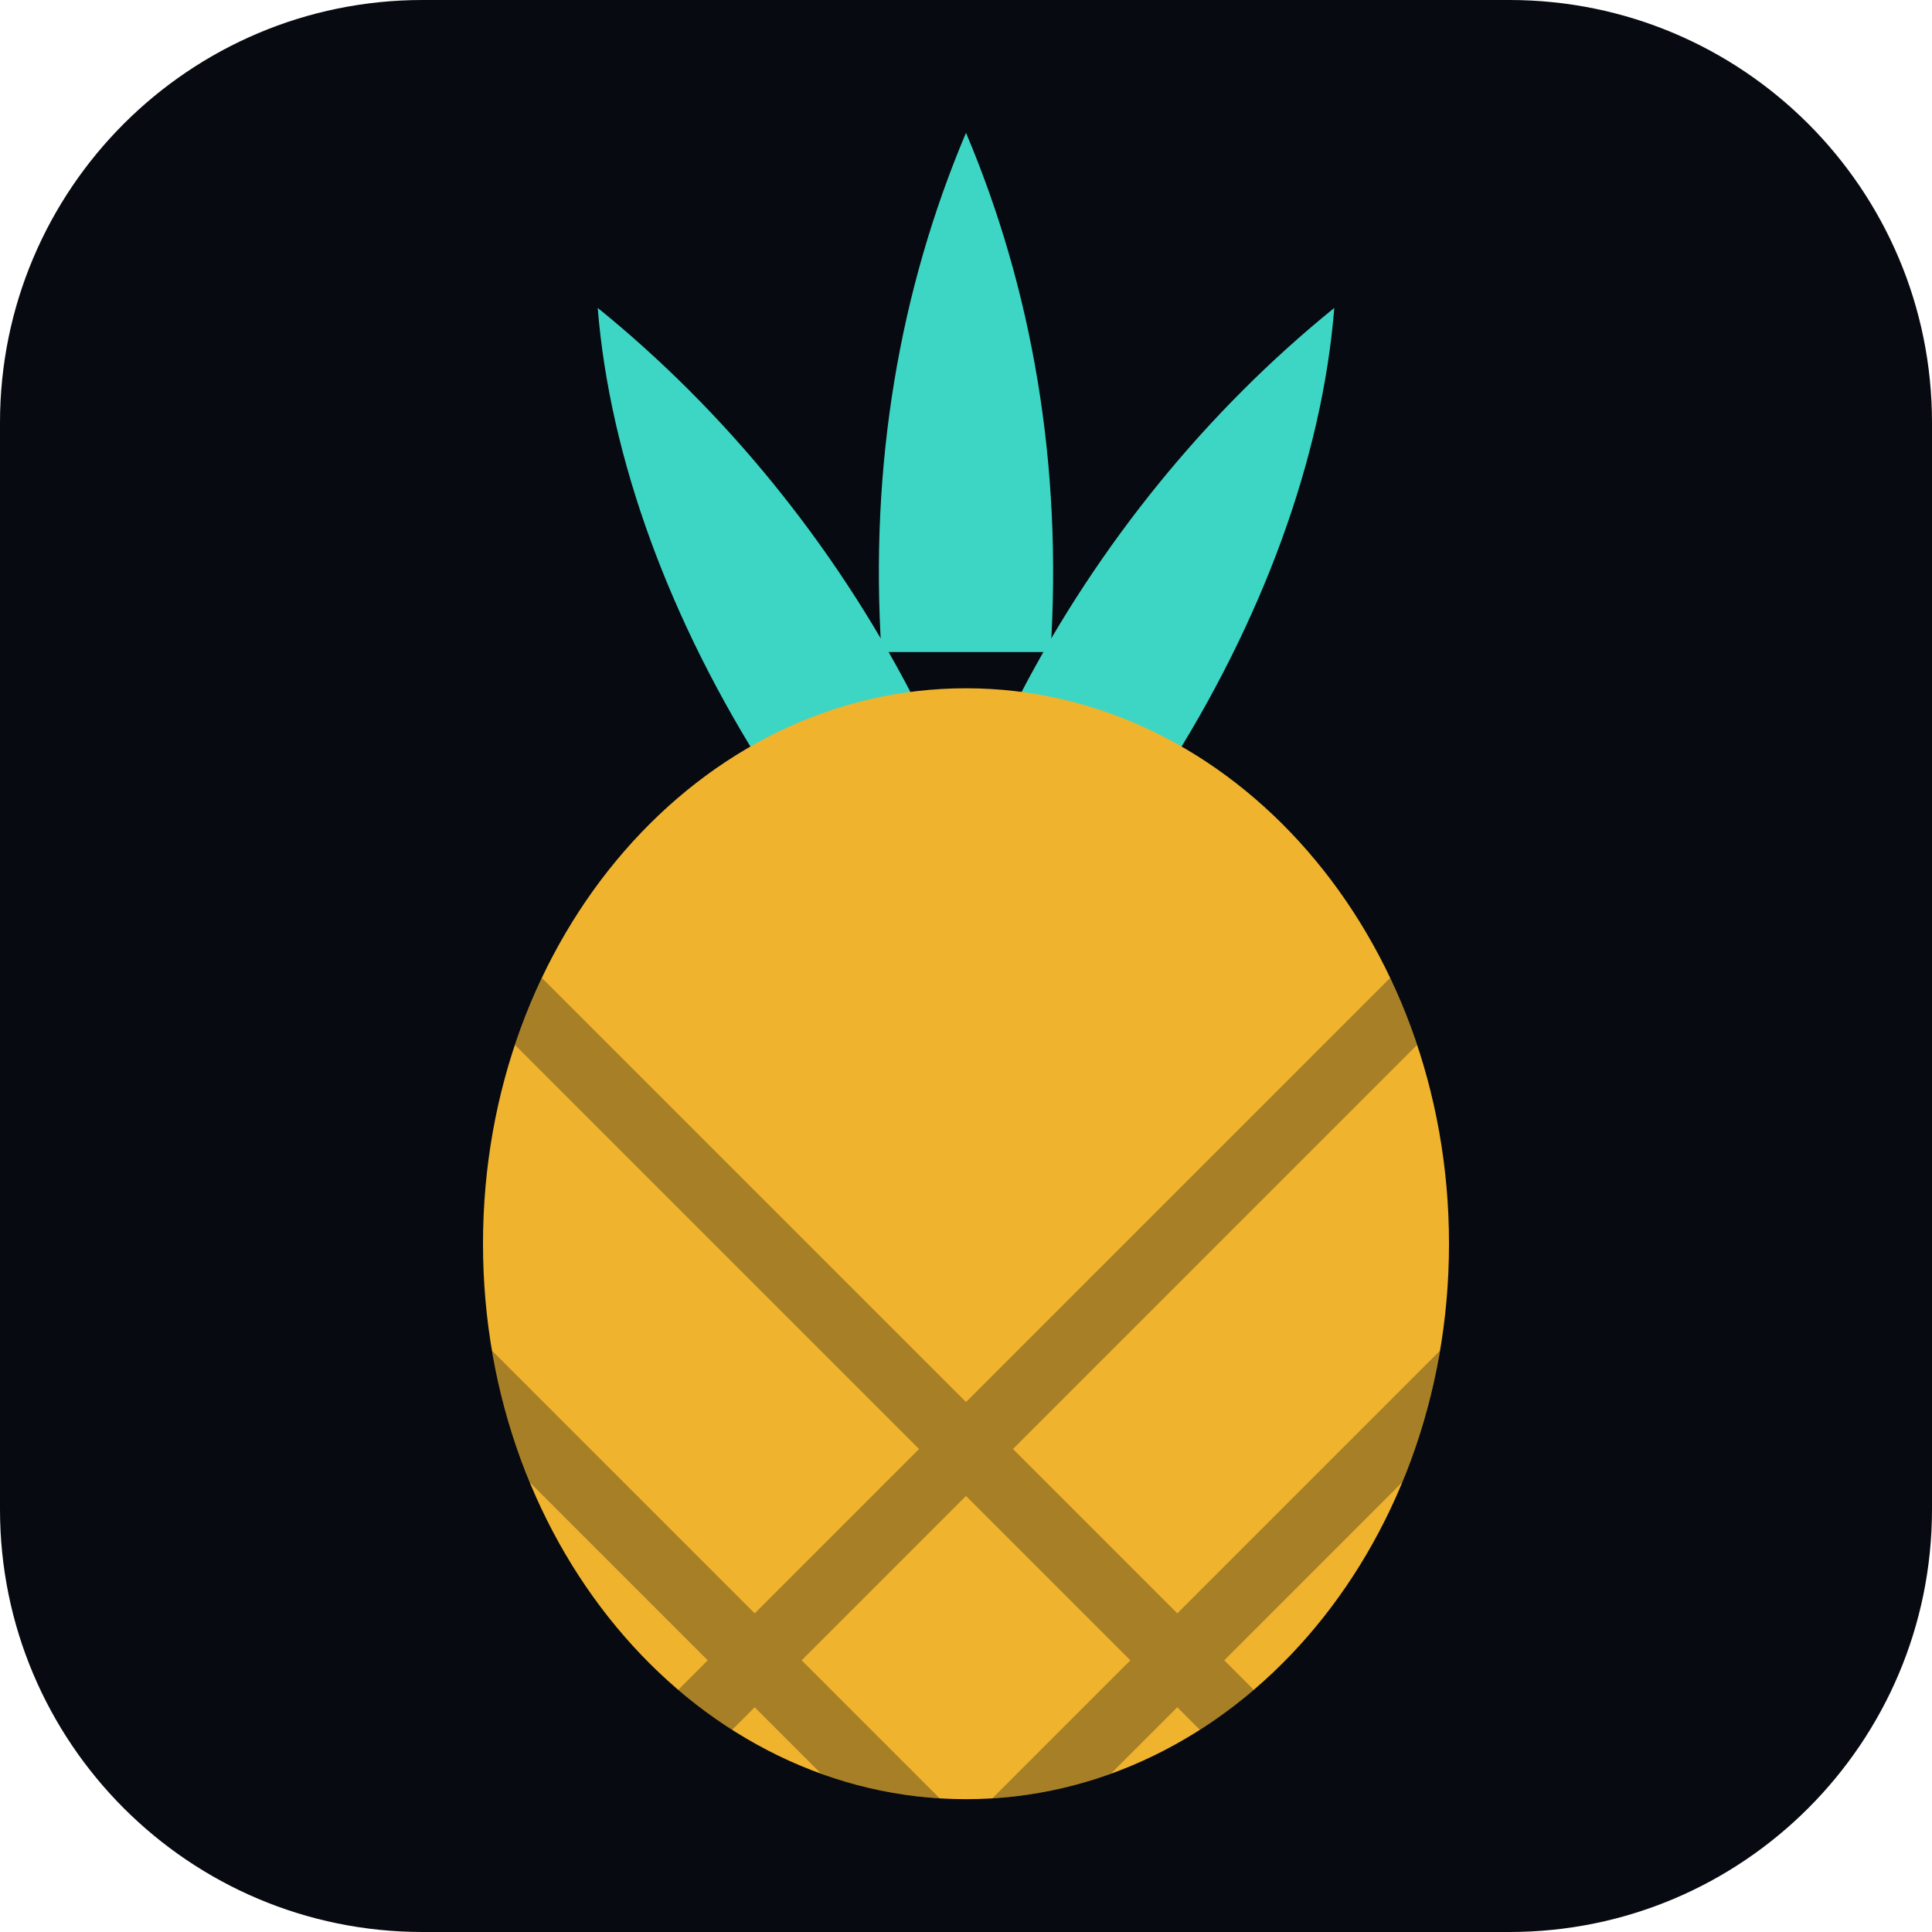
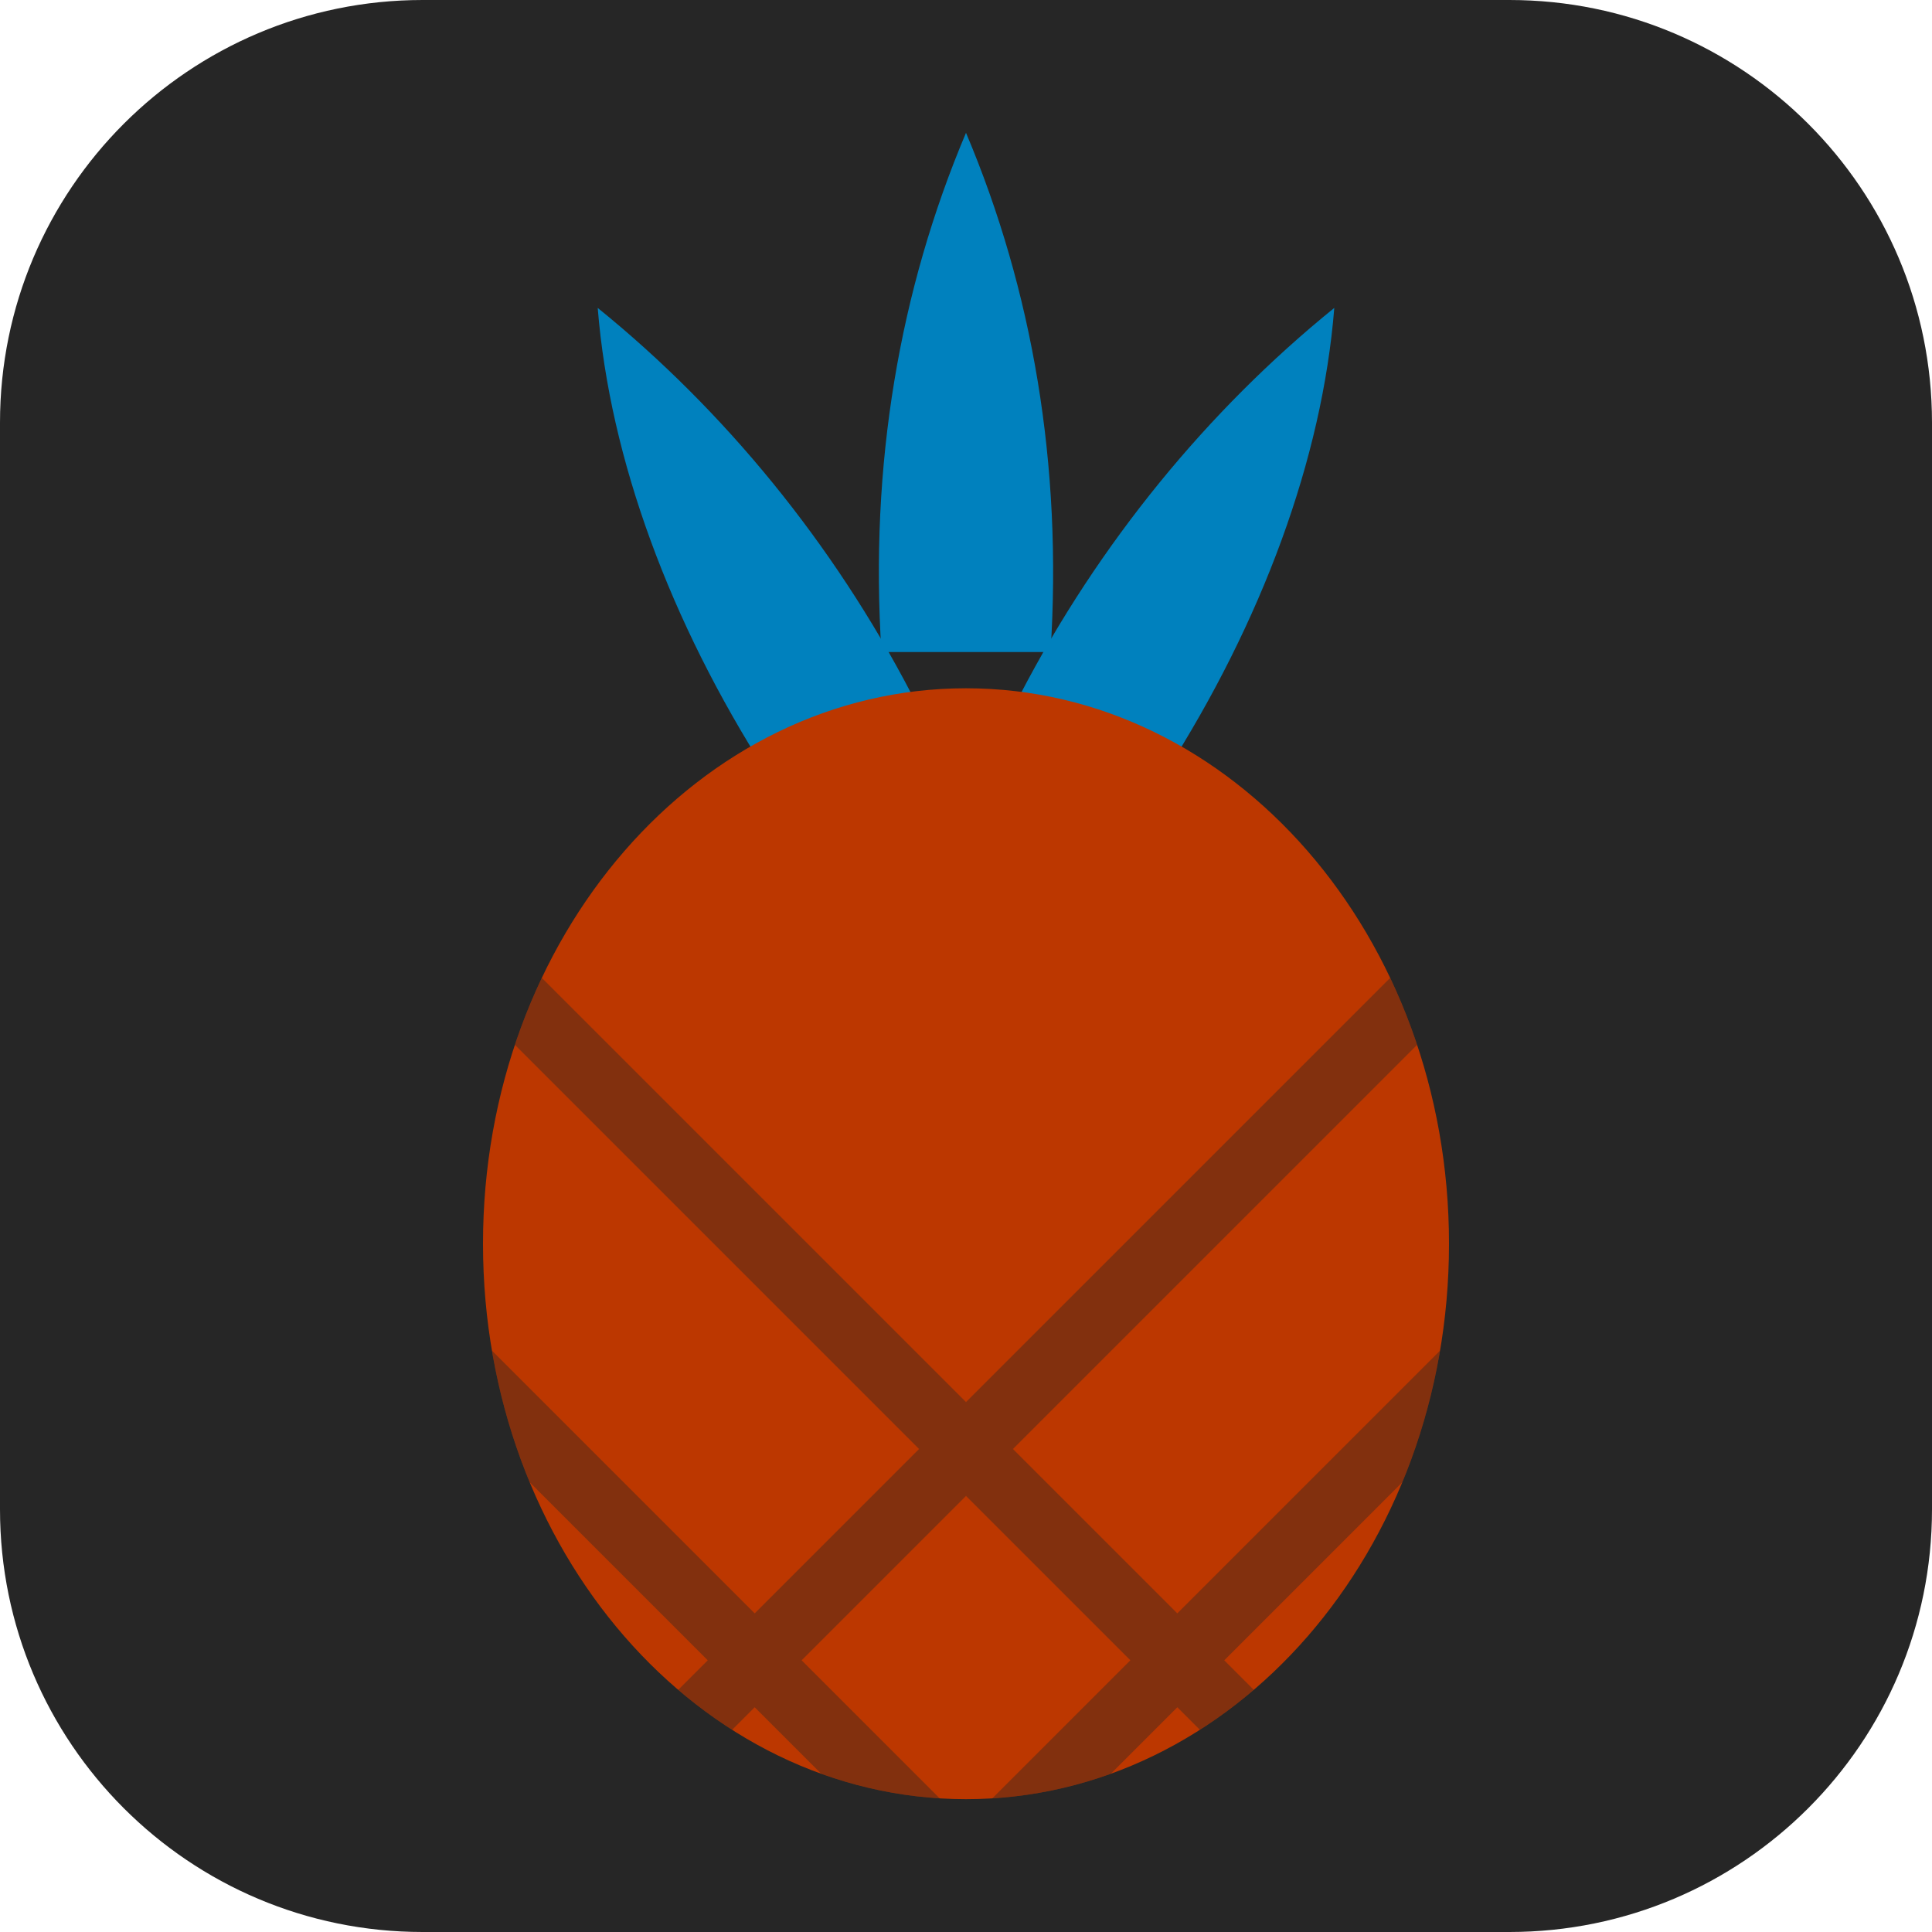
<svg xmlns="http://www.w3.org/2000/svg" viewBox="0 0 32 32">
-   <rect width="32" height="32" rx="7" fill="#070a10" />
-   <g fill="#3dd6c4">
+   <rect width="32" height="32" rx="7" fill="#262626" />
+   <g fill="#0081be">
    <path d="M16 2.2c1.1 2.6 1.6 5.5 1.4 8.6h-2.8c-.2-3.1.3-6 1.4-8.6Z" />
    <path d="M9.9 5.1c2.1 1.7 3.9 3.9 5.2 6.4l-2.4 1.3c-1.6-2.5-2.6-5.2-2.8-7.7Z" />
    <path d="M22.1 5.1c-.2 2.5-1.2 5.2-2.8 7.7l-2.4-1.3c1.3-2.5 3.1-4.7 5.2-6.4Z" />
  </g>
  <clipPath id="b">
    <ellipse cx="16" cy="20.6" rx="8" ry="9.2" />
  </clipPath>
-   <ellipse cx="16" cy="20.6" rx="8" ry="9.2" fill="#f0b32e" />
-   <g clip-path="url(#b)" stroke="#0b1018" stroke-opacity=".32" stroke-width="1.1">
+   <ellipse cx="16" cy="20.6" rx="8" ry="9.2" fill="#bc3700" />
+   <g clip-path="url(#b)" stroke="#262626" stroke-opacity=".38" stroke-width="1.1">
    <path d="M4 12 26 34M4 19 23 38M4 26 17 39M28 12 6 34M28 19 9 38M28 26 15 39" />
  </g>
</svg>
